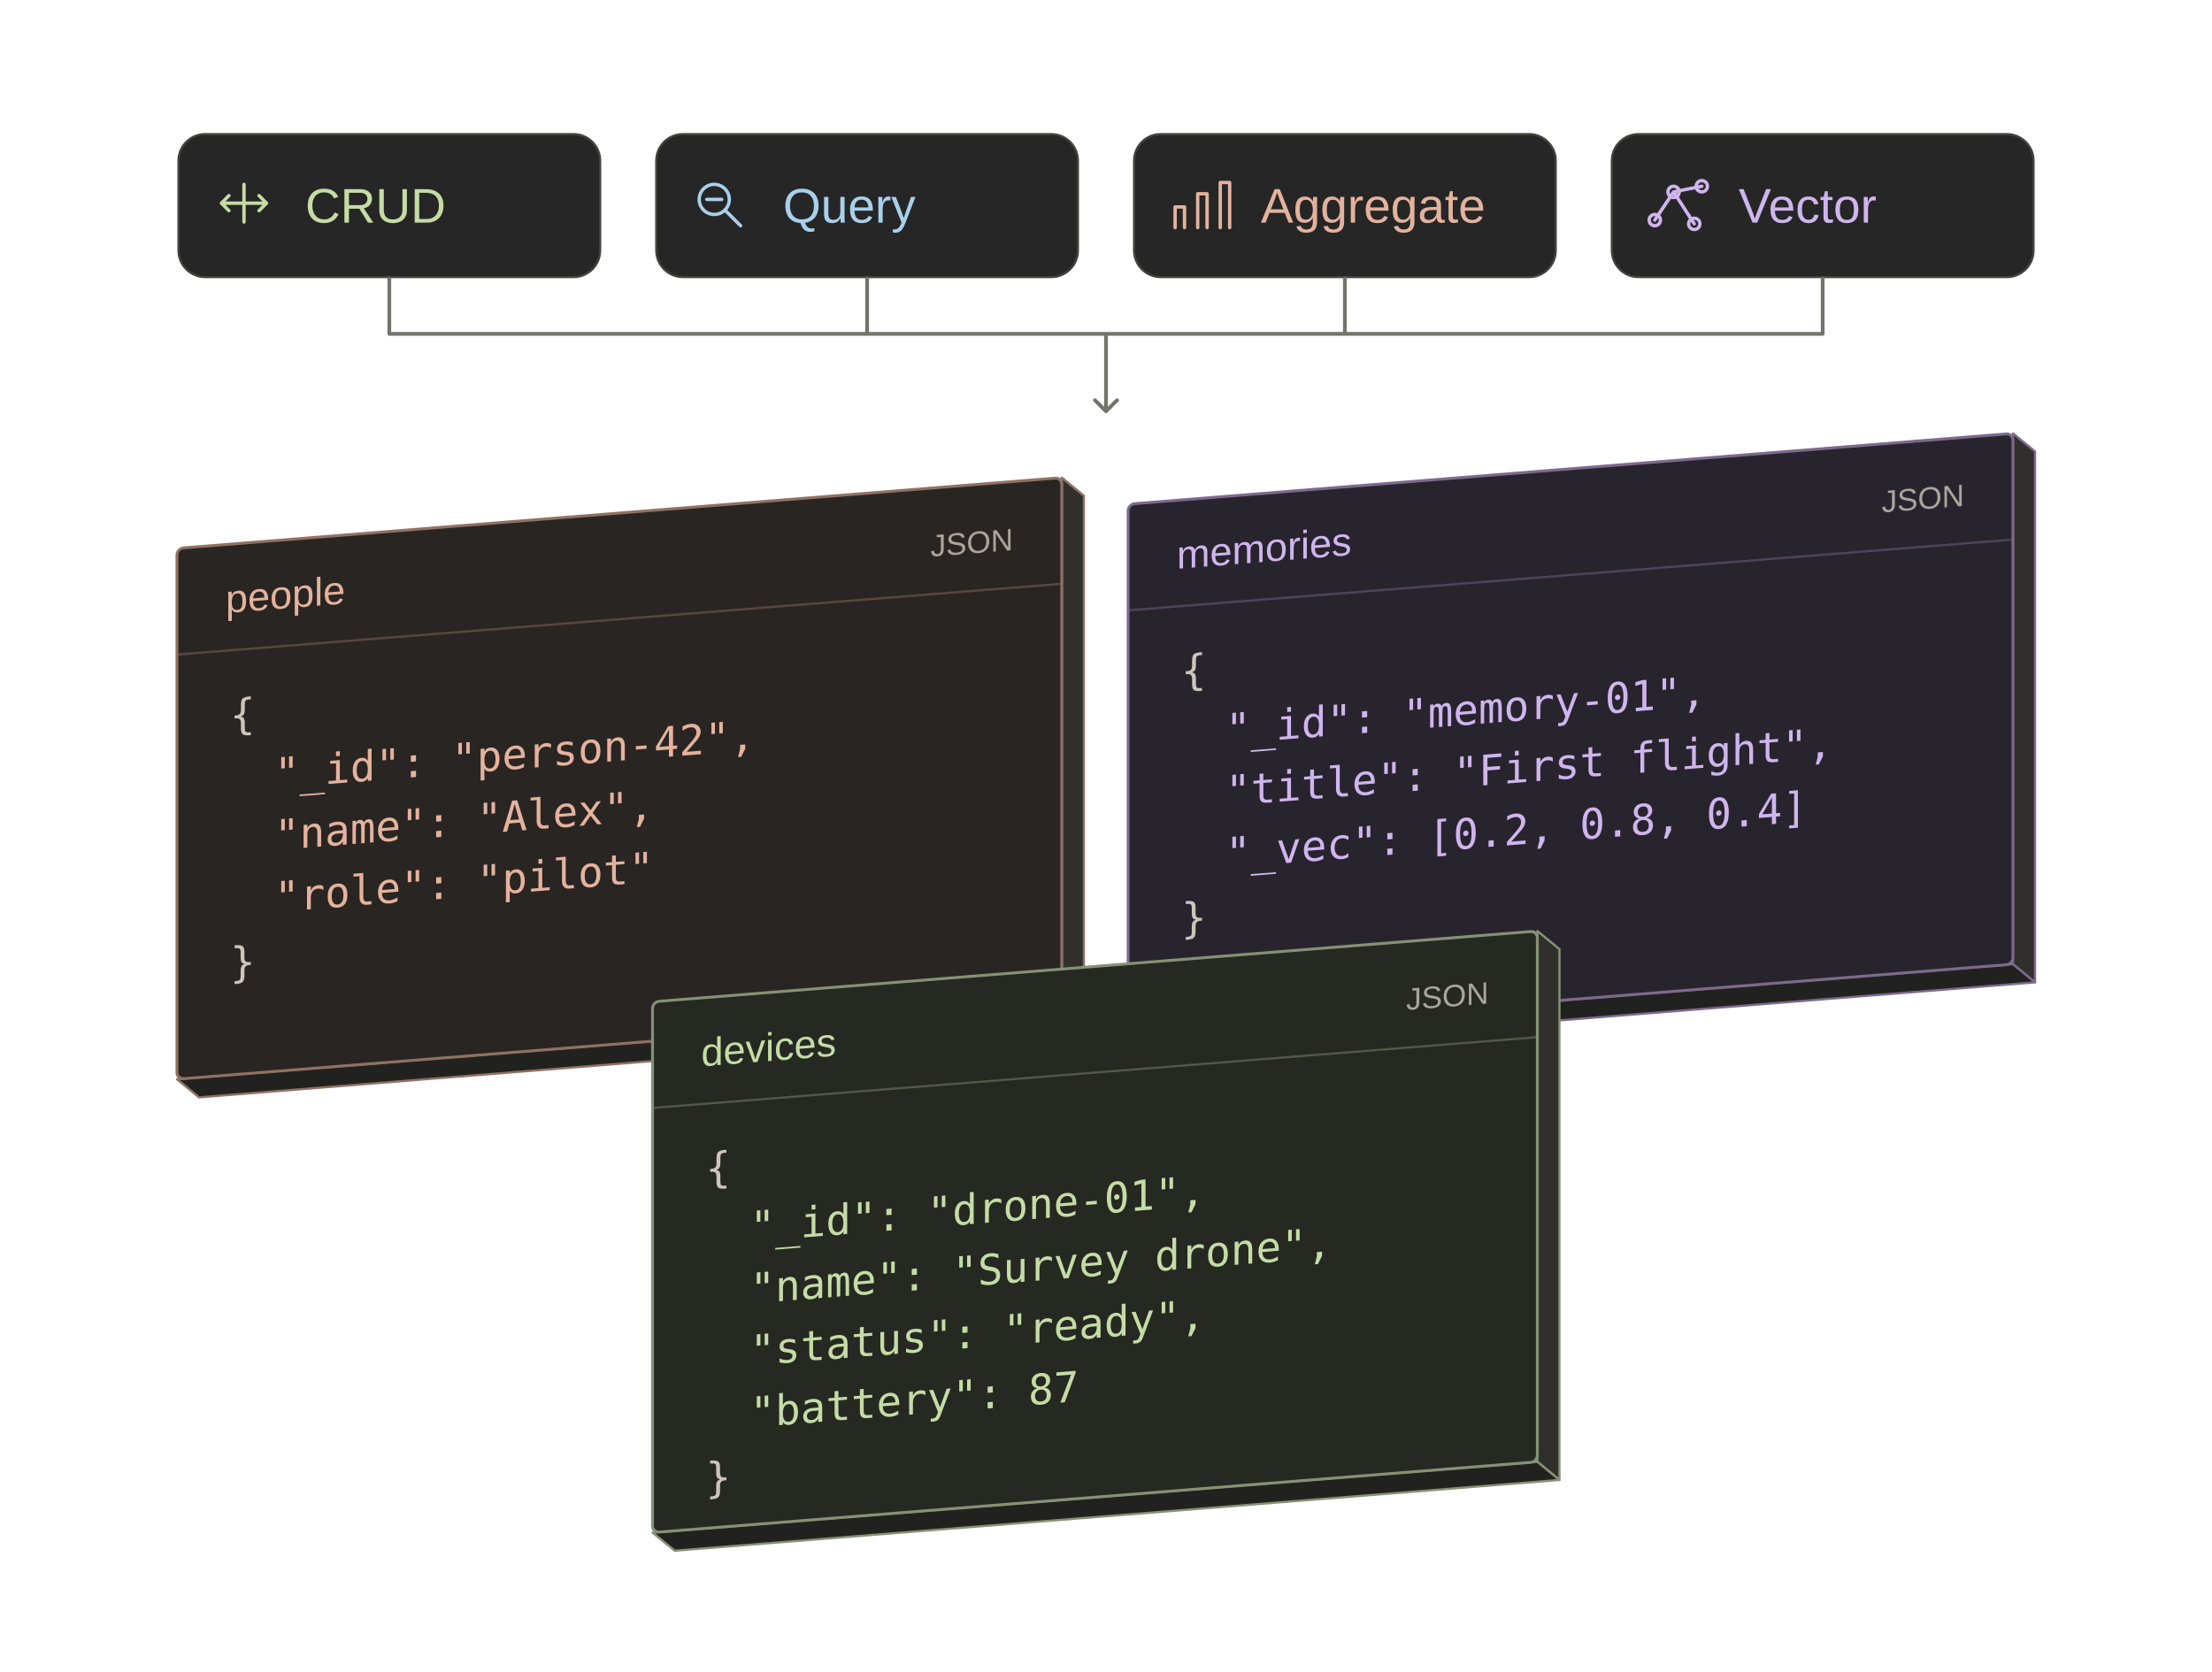
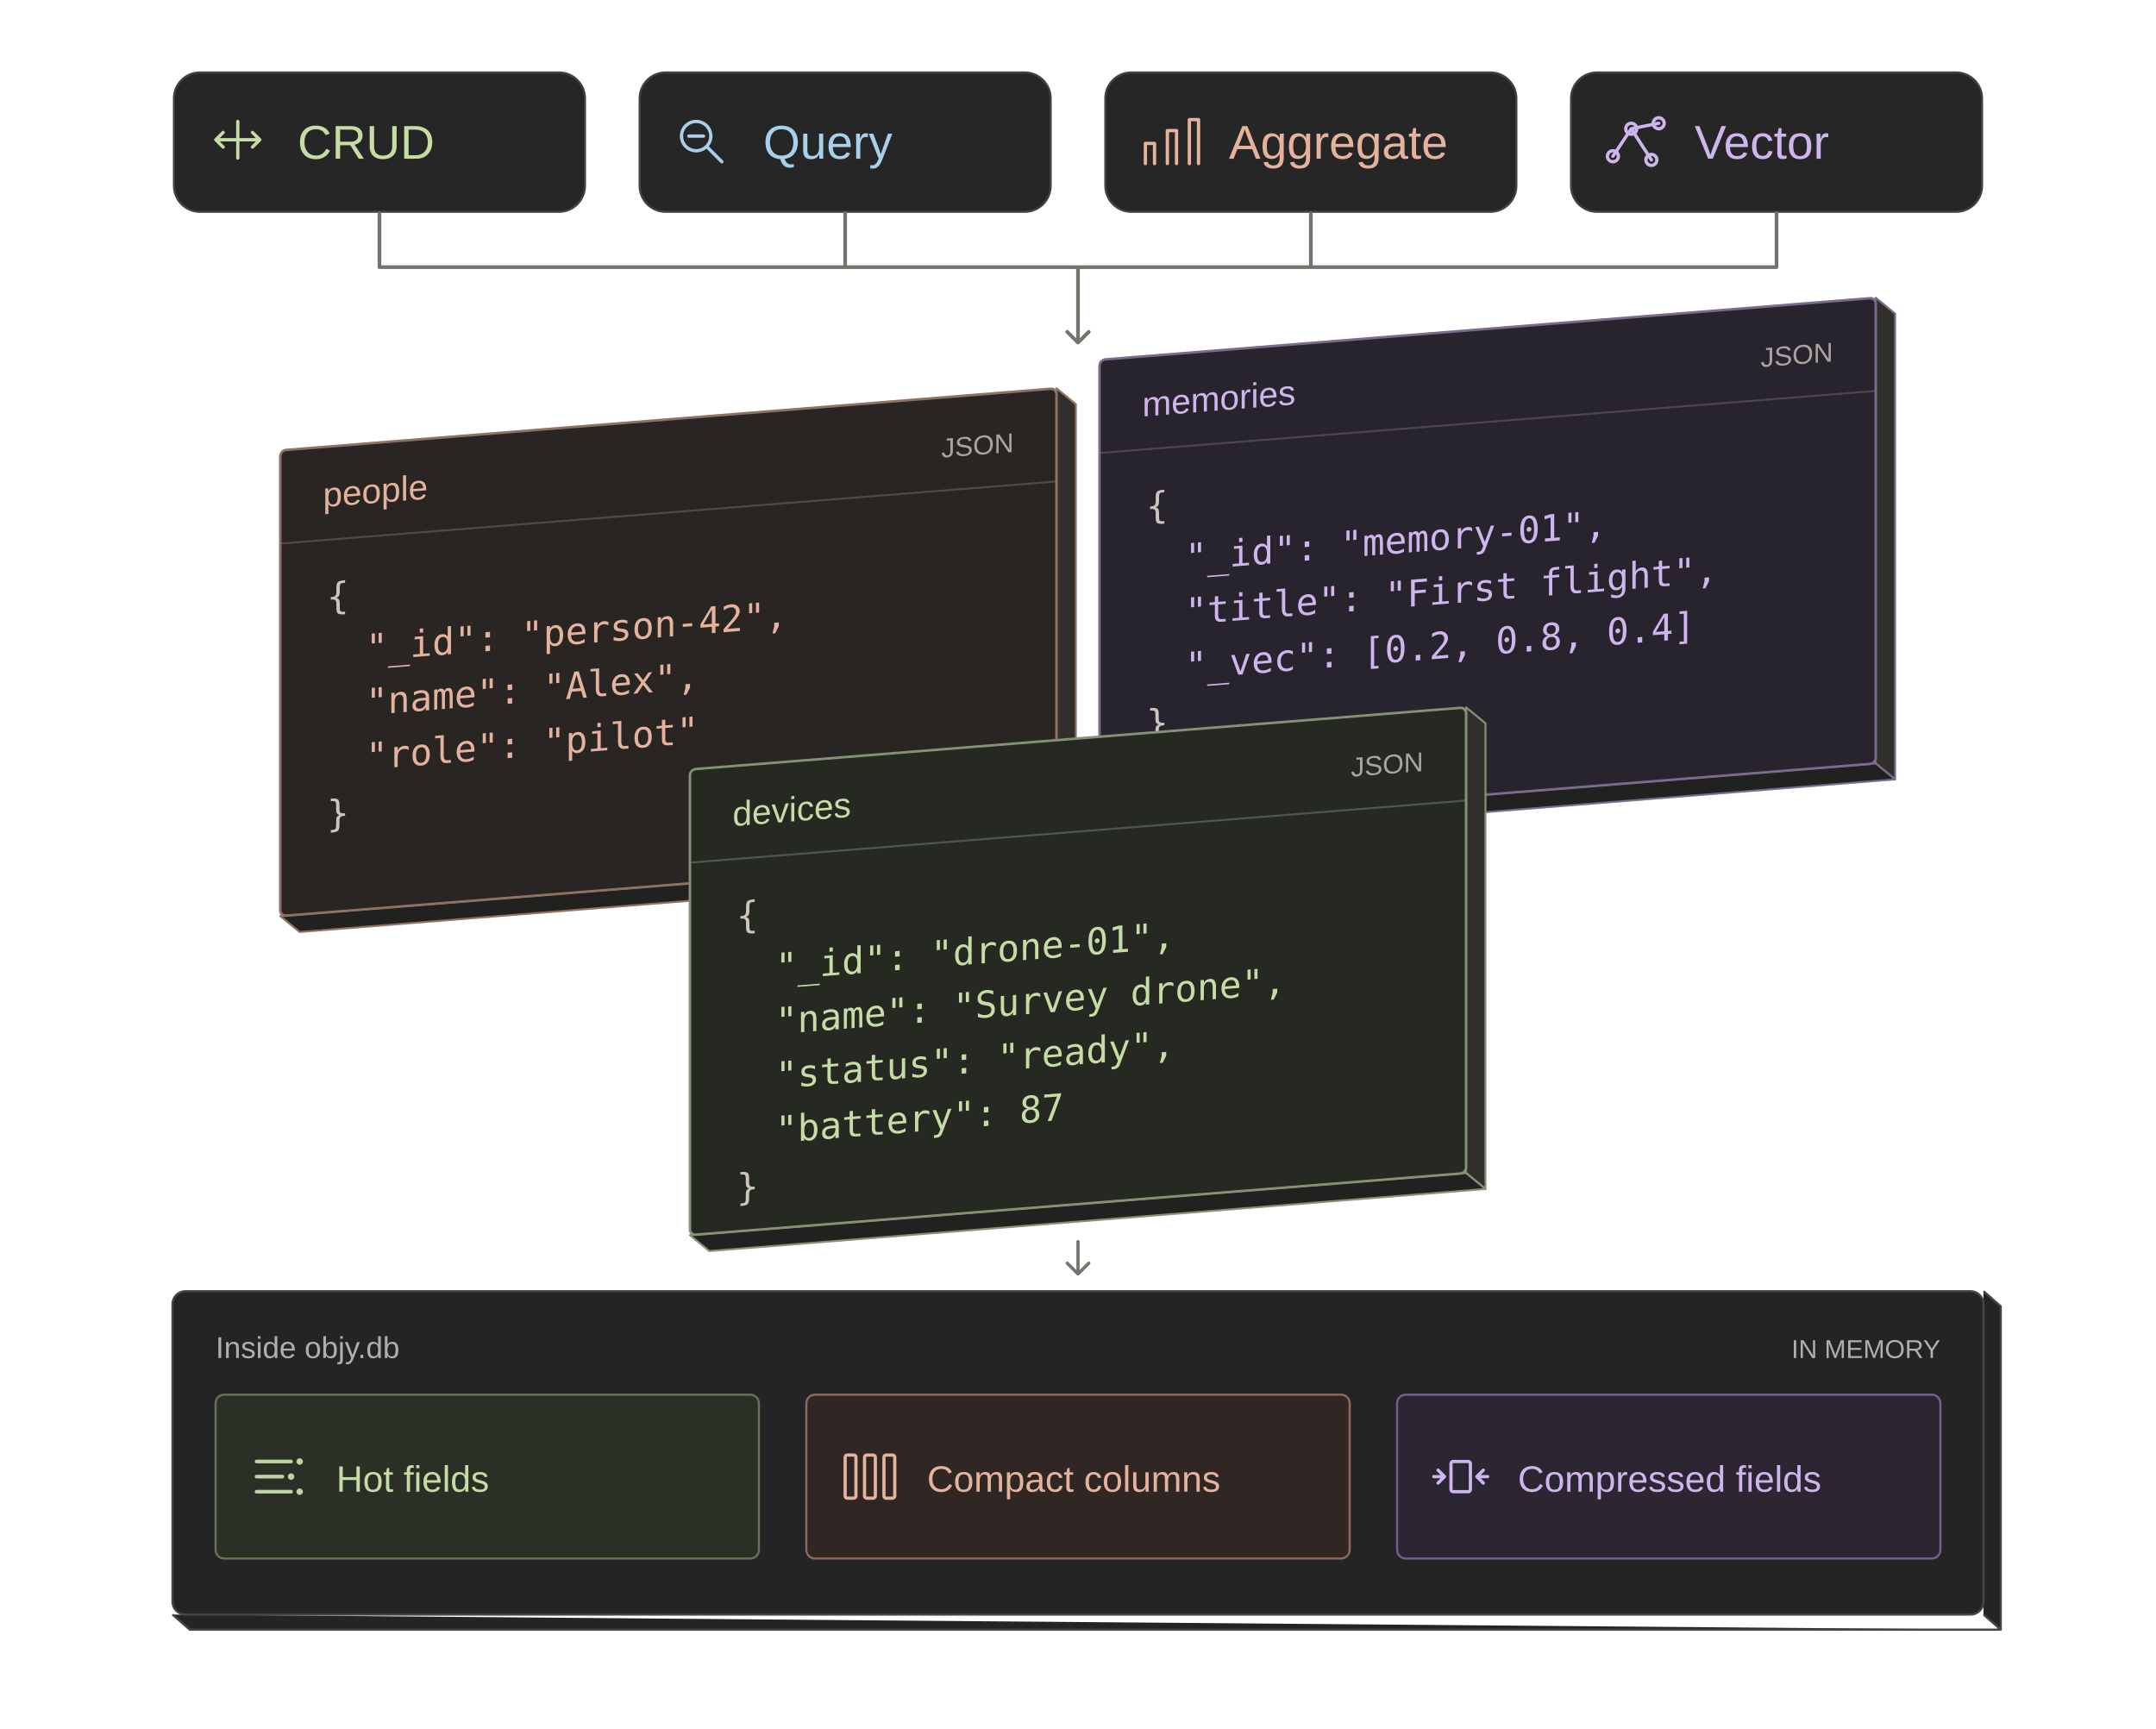
<svg xmlns="http://www.w3.org/2000/svg" class="objy-architecture" width="100%" fill="none" font-family="Montserrat, Arial, sans-serif">
  <style>
-     .objy-architecture { aspect-ratio: 1000 / 680; }
+     .objy-architecture { aspect-ratio: 1000 / 780; }
    .objy-architecture .architecture-compact { display: none; }
    @media (max-width: 640px) {
-       .objy-architecture { aspect-ratio: 360 / 700; }
+       .objy-architecture { aspect-ratio: 360 / 900; }
      .objy-architecture .architecture-wide { display: none; }
      .objy-architecture .architecture-compact { display: block; }
    }
  </style>
  <defs>
+     <g id="objy-arch-hot" stroke="currentColor" stroke-width="1.7" stroke-linecap="round">
+       <path d="M3 5h16M3 12h12M3 19h16" />
+       <circle cx="23" cy="5" r="1.5" fill="currentColor" stroke="none" />
+       <circle cx="19" cy="12" r="1.5" fill="currentColor" stroke="none" />
+       <circle cx="23" cy="19" r="1.5" fill="currentColor" stroke="none" />
+     </g>
+     <g id="objy-arch-columns" stroke="currentColor" stroke-width="1.5">
+       <rect x="2" y="2" width="5" height="20" rx="1" />
+       <rect x="11" y="2" width="5" height="20" rx="1" />
+       <rect x="20" y="2" width="5" height="20" rx="1" />
+     </g>
+     <g id="objy-arch-compressed" stroke="currentColor" stroke-width="1.5" stroke-linecap="round" stroke-linejoin="round">
+       <rect x="9" y="5" width="9" height="14" rx="1" />
+       <path d="M1 12h5m-3-3 3 3-3 3m23-3h-5m3-3-3 3 3 3" />
+     </g>
    <g id="objy-arch-card" stroke="currentColor" stroke-linejoin="round">
      <path d="M400 0l10 9v240l-10-9Z" fill="#302f2b" />
      <path d="M0 240l10 9h400l-10-9Z" fill="#21221f" />
      <rect width="400" height="240" rx="3" fill="inherit" stroke-width="1.3" />
      <path d="M0 48h400" opacity=".45" />
    </g>
    <g id="objy-arch-person" class="object-snippet" fill="#292522" color="#8f7163">
      <use href="#objy-arch-card" />
      <text x="22" y="31" font-size="18" fill="#e4b29d" data-copy="architecture-diagram.person-collection">people</text>
      <text x="378" y="31" text-anchor="end" font-size="14" fill="#aaa49d">JSON</text>
      <g font-family="ui-monospace, SFMono-Regular, Consolas, monospace" font-size="19" fill="#e4b29d">
        <text x="24" y="84" fill="#ccc5bb">{</text>
        <text x="44" y="112" data-copy="architecture-diagram.person-id">"_id": "person-42",</text>
        <text x="44" y="140" data-copy="architecture-diagram.person-name">"name": "Alex",</text>
        <text x="44" y="168" data-copy="architecture-diagram.person-role">"role": "pilot"</text>
        <text x="24" y="196" fill="#ccc5bb">}</text>
      </g>
    </g>
    <g id="objy-arch-memory" class="object-snippet" fill="#28242d" color="#7c6a8d">
      <use href="#objy-arch-card" />
      <text x="22" y="31" font-size="18" fill="#cfb5ee" data-copy="architecture-diagram.memory-collection">memories</text>
      <text x="378" y="31" text-anchor="end" font-size="14" fill="#aaa49d">JSON</text>
      <g font-family="ui-monospace, SFMono-Regular, Consolas, monospace" font-size="19" fill="#cfb5ee">
        <text x="24" y="84" fill="#ccc5bb">{</text>
        <text x="44" y="112" data-copy="architecture-diagram.memory-id">"_id": "memory-01",</text>
        <text x="44" y="140" data-copy="architecture-diagram.memory-title">"title": "First flight",</text>
        <text x="44" y="168" data-copy="architecture-diagram.memory-vector">"_vec": [0.2, 0.8, 0.4]</text>
        <text x="24" y="196" fill="#ccc5bb">}</text>
      </g>
    </g>
    <g id="objy-arch-device" class="object-snippet" fill="#252922" color="#859174">
      <use href="#objy-arch-card" />
      <text x="22" y="31" font-size="18" fill="#c5dca5" data-copy="architecture-diagram.device-collection">devices</text>
      <text x="378" y="31" text-anchor="end" font-size="14" fill="#aaa49d">JSON</text>
      <g font-family="ui-monospace, SFMono-Regular, Consolas, monospace" font-size="19" fill="#c5dca5">
        <text x="24" y="84" fill="#ccc5bb">{</text>
        <text x="44" y="112" data-copy="architecture-diagram.device-id">"_id": "drone-01",</text>
        <text x="44" y="140" data-copy="architecture-diagram.device-name">"name": "Survey drone",</text>
        <text x="44" y="168" data-copy="architecture-diagram.device-status">"status": "ready",</text>
        <text x="44" y="196" data-copy="architecture-diagram.device-battery">"battery": 87</text>
        <text x="24" y="224" fill="#ccc5bb">}</text>
      </g>
    </g>
  </defs>
-   <svg class="architecture-wide" viewBox="0 0 1000 680" width="100%" height="100%" aria-hidden="true">
+   <svg class="architecture-wide" viewBox="0 0 1000 780" width="100%" height="100%" aria-hidden="true">
    <g transform="translate(80 22)">
      <rect x=".7" y=".7" width="190.6" height="64.6" rx="12" fill="#262626" stroke="#41413d" />
      <g transform="translate(15 20.0) scale(0.85)" stroke="#c5dca5" stroke-width="1.8" stroke-linecap="round" stroke-linejoin="round" fill="none">
        <path d="M8 14h20m-10-10v20m-8-14-4 4 4 4m16-8 4 4-4 4" />
      </g>
      <text x="58" y="40.7" font-size="22" fill="#c5dca5" data-copy="architecture-diagram.crud">CRUD</text>
    </g>
    <g transform="translate(296 22)">
      <rect x=".7" y=".7" width="190.6" height="64.6" rx="12" fill="#262626" stroke="#41413d" />
      <g transform="translate(15 20.0) scale(0.85)" stroke="#a9d0eb" stroke-width="1.8" stroke-linecap="round" stroke-linejoin="round" fill="none">
        <circle cx="14" cy="12" r="8" />
        <path d="m20 18 8 8m-18-14h8" />
      </g>
      <text x="58" y="40.7" font-size="22" fill="#a9d0eb" data-copy="architecture-diagram.query">Query</text>
    </g>
    <g transform="translate(512 22)">
      <rect x=".7" y=".7" width="190.6" height="64.6" rx="12" fill="#262626" stroke="#41413d" />
      <g transform="translate(15 20.0) scale(0.85)" stroke="#e4b29d" stroke-width="1.8" stroke-linecap="round" stroke-linejoin="round" fill="none">
        <path d="M5 27V16h5v11m7 0V9h5v18m7 0V3h5v24" />
      </g>
      <text x="58" y="40.7" font-size="22" fill="#e4b29d" data-copy="architecture-diagram.aggregate">Aggregate</text>
    </g>
    <g transform="translate(728 22)">
      <rect x=".7" y=".7" width="190.6" height="64.6" rx="12" fill="#262626" stroke="#41413d" />
      <g transform="translate(15 20.0) scale(0.85)" stroke="#cfb5ee" stroke-width="1.8" stroke-linecap="round" stroke-linejoin="round" fill="none">
        <path d="m6 23 10-15 11 17m-11-17 15-3" />
        <circle cx="6" cy="23" r="3" />
        <circle cx="16" cy="8" r="3" />
        <circle cx="27" cy="25" r="3" />
        <circle cx="31" cy="5" r="3" />
      </g>
      <text x="58" y="40.7" font-size="22" fill="#cfb5ee" data-copy="architecture-diagram.vector">Vector</text>
    </g>
    <g stroke="#74746c" stroke-width="1.7" stroke-linecap="round" stroke-linejoin="round">
      <path d="M176 88v25h648V88m-432 0v25m216-25v25M500 113v35m-5-5 5 5 5-5" />
    </g>
    <g class="object-stack">
-       <use href="#objy-arch-person" transform="matrix(1 -.08 0 1 80 210)" />
-       <use href="#objy-arch-memory" transform="matrix(1 -.08 0 1 510 190)" />
-       <use href="#objy-arch-device" transform="matrix(1 -.08 0 1 295 415)" />
+       <use href="#objy-arch-person" transform="matrix(.9 -.072 0 .9 130 198)" />
+       <use href="#objy-arch-memory" transform="matrix(.9 -.072 0 .9 510 156)" />
+       <use href="#objy-arch-device" transform="matrix(.9 -.072 0 .9 320 346)" />
+     </g>
+     <path d="M500 565v15m-5-5 5 5 5-5" stroke="#74746c" stroke-width="1.5" stroke-linecap="round" stroke-linejoin="round" />
+     <g class="storage-panel">
+       <path d="m920 588 8 7v150l-8-7M80 738l8 7h840" fill="#242424" stroke="#454641" stroke-linejoin="round" />
+       <rect x="80" y="588" width="840" height="150" rx="6" fill="#242424" stroke="#454641" />
+       <text x="100" y="619" font-size="14" fill="#b2afaa" data-copy="storage-diagram.inside">Inside objy.db</text>
+       <text x="900" y="619" text-anchor="end" font-size="12" fill="#b2afaa" data-copy="storage-diagram.memory">IN MEMORY</text>
+       <g class="storage-tier" transform="translate(100 636)">
+         <rect width="252" height="76" rx="4" fill="#2a3025" stroke="#647352" />
+         <use href="#objy-arch-hot" transform="translate(16 26)" color="#bdd2a5" />
+         <text x="56" y="45" font-size="17" fill="#c5dca5" data-copy="storage-diagram.hot">Hot fields</text>
+       </g>
+       <g class="storage-tier" transform="translate(374 636)">
+         <rect width="252" height="76" rx="4" fill="#302724" stroke="#8a6a5c" />
+         <use href="#objy-arch-columns" transform="translate(16 26)" color="#e4b29d" />
+         <text x="56" y="45" font-size="17" fill="#e4b29d" data-copy="storage-diagram.columns">Compact columns</text>
+       </g>
+       <g class="storage-tier" transform="translate(648 636)">
+         <rect width="252" height="76" rx="4" fill="#2b2631" stroke="#74608a" />
+         <use href="#objy-arch-compressed" transform="translate(16 26)" color="#cfb5ee" />
+         <text x="56" y="45" font-size="17" fill="#cfb5ee" data-copy="storage-diagram.compressed">Compressed fields</text>
+       </g>
    </g>
  </svg>
-   <svg class="architecture-compact" viewBox="0 0 360 700" width="100%" height="100%" aria-hidden="true">
+   <svg class="architecture-compact" viewBox="0 0 360 900" width="100%" height="100%" aria-hidden="true">
    <g transform="translate(24 14)">
      <rect x=".7" y=".7" width="150.6" height="50.6" rx="12" fill="#262626" stroke="#41413d" />
      <g transform="translate(15 13.0) scale(0.65)" stroke="#c5dca5" stroke-width="1.8" stroke-linecap="round" stroke-linejoin="round" fill="none">
        <path d="M8 14h20m-10-10v20m-8-14-4 4 4 4m16-8 4 4-4 4" />
      </g>
      <text x="47" y="31.95" font-size="17" fill="#c5dca5" data-copy="architecture-diagram.crud">CRUD</text>
    </g>
    <g transform="translate(184 14)">
      <rect x=".7" y=".7" width="150.6" height="50.6" rx="12" fill="#262626" stroke="#41413d" />
      <g transform="translate(15 13.0) scale(0.65)" stroke="#a9d0eb" stroke-width="1.8" stroke-linecap="round" stroke-linejoin="round" fill="none">
        <circle cx="14" cy="12" r="8" />
        <path d="m20 18 8 8m-18-14h8" />
      </g>
      <text x="47" y="31.95" font-size="17" fill="#a9d0eb" data-copy="architecture-diagram.query">Query</text>
    </g>
    <g transform="translate(24 78)">
      <rect x=".7" y=".7" width="150.6" height="50.6" rx="12" fill="#262626" stroke="#41413d" />
      <g transform="translate(15 13.0) scale(0.65)" stroke="#e4b29d" stroke-width="1.8" stroke-linecap="round" stroke-linejoin="round" fill="none">
        <path d="M5 27V16h5v11m7 0V9h5v18m7 0V3h5v24" />
      </g>
      <text x="47" y="31.95" font-size="17" fill="#e4b29d" data-copy="architecture-diagram.aggregate">Aggregate</text>
    </g>
    <g transform="translate(184 78)">
      <rect x=".7" y=".7" width="150.6" height="50.6" rx="12" fill="#262626" stroke="#41413d" />
      <g transform="translate(15 13.0) scale(0.65)" stroke="#cfb5ee" stroke-width="1.8" stroke-linecap="round" stroke-linejoin="round" fill="none">
        <path d="m6 23 10-15 11 17m-11-17 15-3" />
        <circle cx="6" cy="23" r="3" />
        <circle cx="16" cy="8" r="3" />
        <circle cx="27" cy="25" r="3" />
        <circle cx="31" cy="5" r="3" />
      </g>
      <text x="47" y="31.95" font-size="17" fill="#cfb5ee" data-copy="architecture-diagram.vector">Vector</text>
    </g>
    <path d="M100 132v16h160v-16m-80 16v22m-5-5 5 5 5-5" stroke="#74746c" stroke-width="1.6" stroke-linecap="round" stroke-linejoin="round" />
    <g class="object-stack">
      <use href="#objy-arch-person" transform="matrix(.72 -.0576 0 .72 20 196)" />
      <use href="#objy-arch-memory" transform="matrix(.72 -.0576 0 .72 52 352)" />
      <use href="#objy-arch-device" transform="matrix(.72 -.0576 0 .72 20 508)" />
    </g>
+     <path d="M180 688v17m-4-4 4 4 4-4" stroke="#74746c" stroke-width="1.5" stroke-linecap="round" stroke-linejoin="round" />
+     <g class="storage-panel">
+       <rect x="20" y="716" width="320" height="160" rx="5" fill="#242424" stroke="#454641" />
+       <text x="34" y="739" font-size="12" fill="#b2afaa" data-copy="storage-diagram.inside">Inside objy.db</text>
+       <text x="326" y="739" text-anchor="end" font-size="10" fill="#b2afaa" data-copy="storage-diagram.memory">IN MEMORY</text>
+       <g class="storage-tier" transform="translate(34 751)">
+         <rect width="292" height="30" rx="3" fill="#2a3025" stroke="#647352" />
+         <use href="#objy-arch-hot" transform="translate(12 5) scale(.8)" color="#bdd2a5" />
+         <text x="48" y="21" font-size="15" fill="#c5dca5" data-copy="storage-diagram.hot">Hot fields</text>
+       </g>
+       <g class="storage-tier" transform="translate(34 791)">
+         <rect width="292" height="30" rx="3" fill="#302724" stroke="#8a6a5c" />
+         <use href="#objy-arch-columns" transform="translate(12 5) scale(.8)" color="#e4b29d" />
+         <text x="48" y="21" font-size="15" fill="#e4b29d" data-copy="storage-diagram.columns">Compact columns</text>
+       </g>
+       <g class="storage-tier" transform="translate(34 831)">
+         <rect width="292" height="30" rx="3" fill="#2b2631" stroke="#74608a" />
+         <use href="#objy-arch-compressed" transform="translate(12 5) scale(.8)" color="#cfb5ee" />
+         <text x="48" y="21" font-size="15" fill="#cfb5ee" data-copy="storage-diagram.compressed">Compressed fields</text>
+       </g>
+     </g>
  </svg>
</svg>
